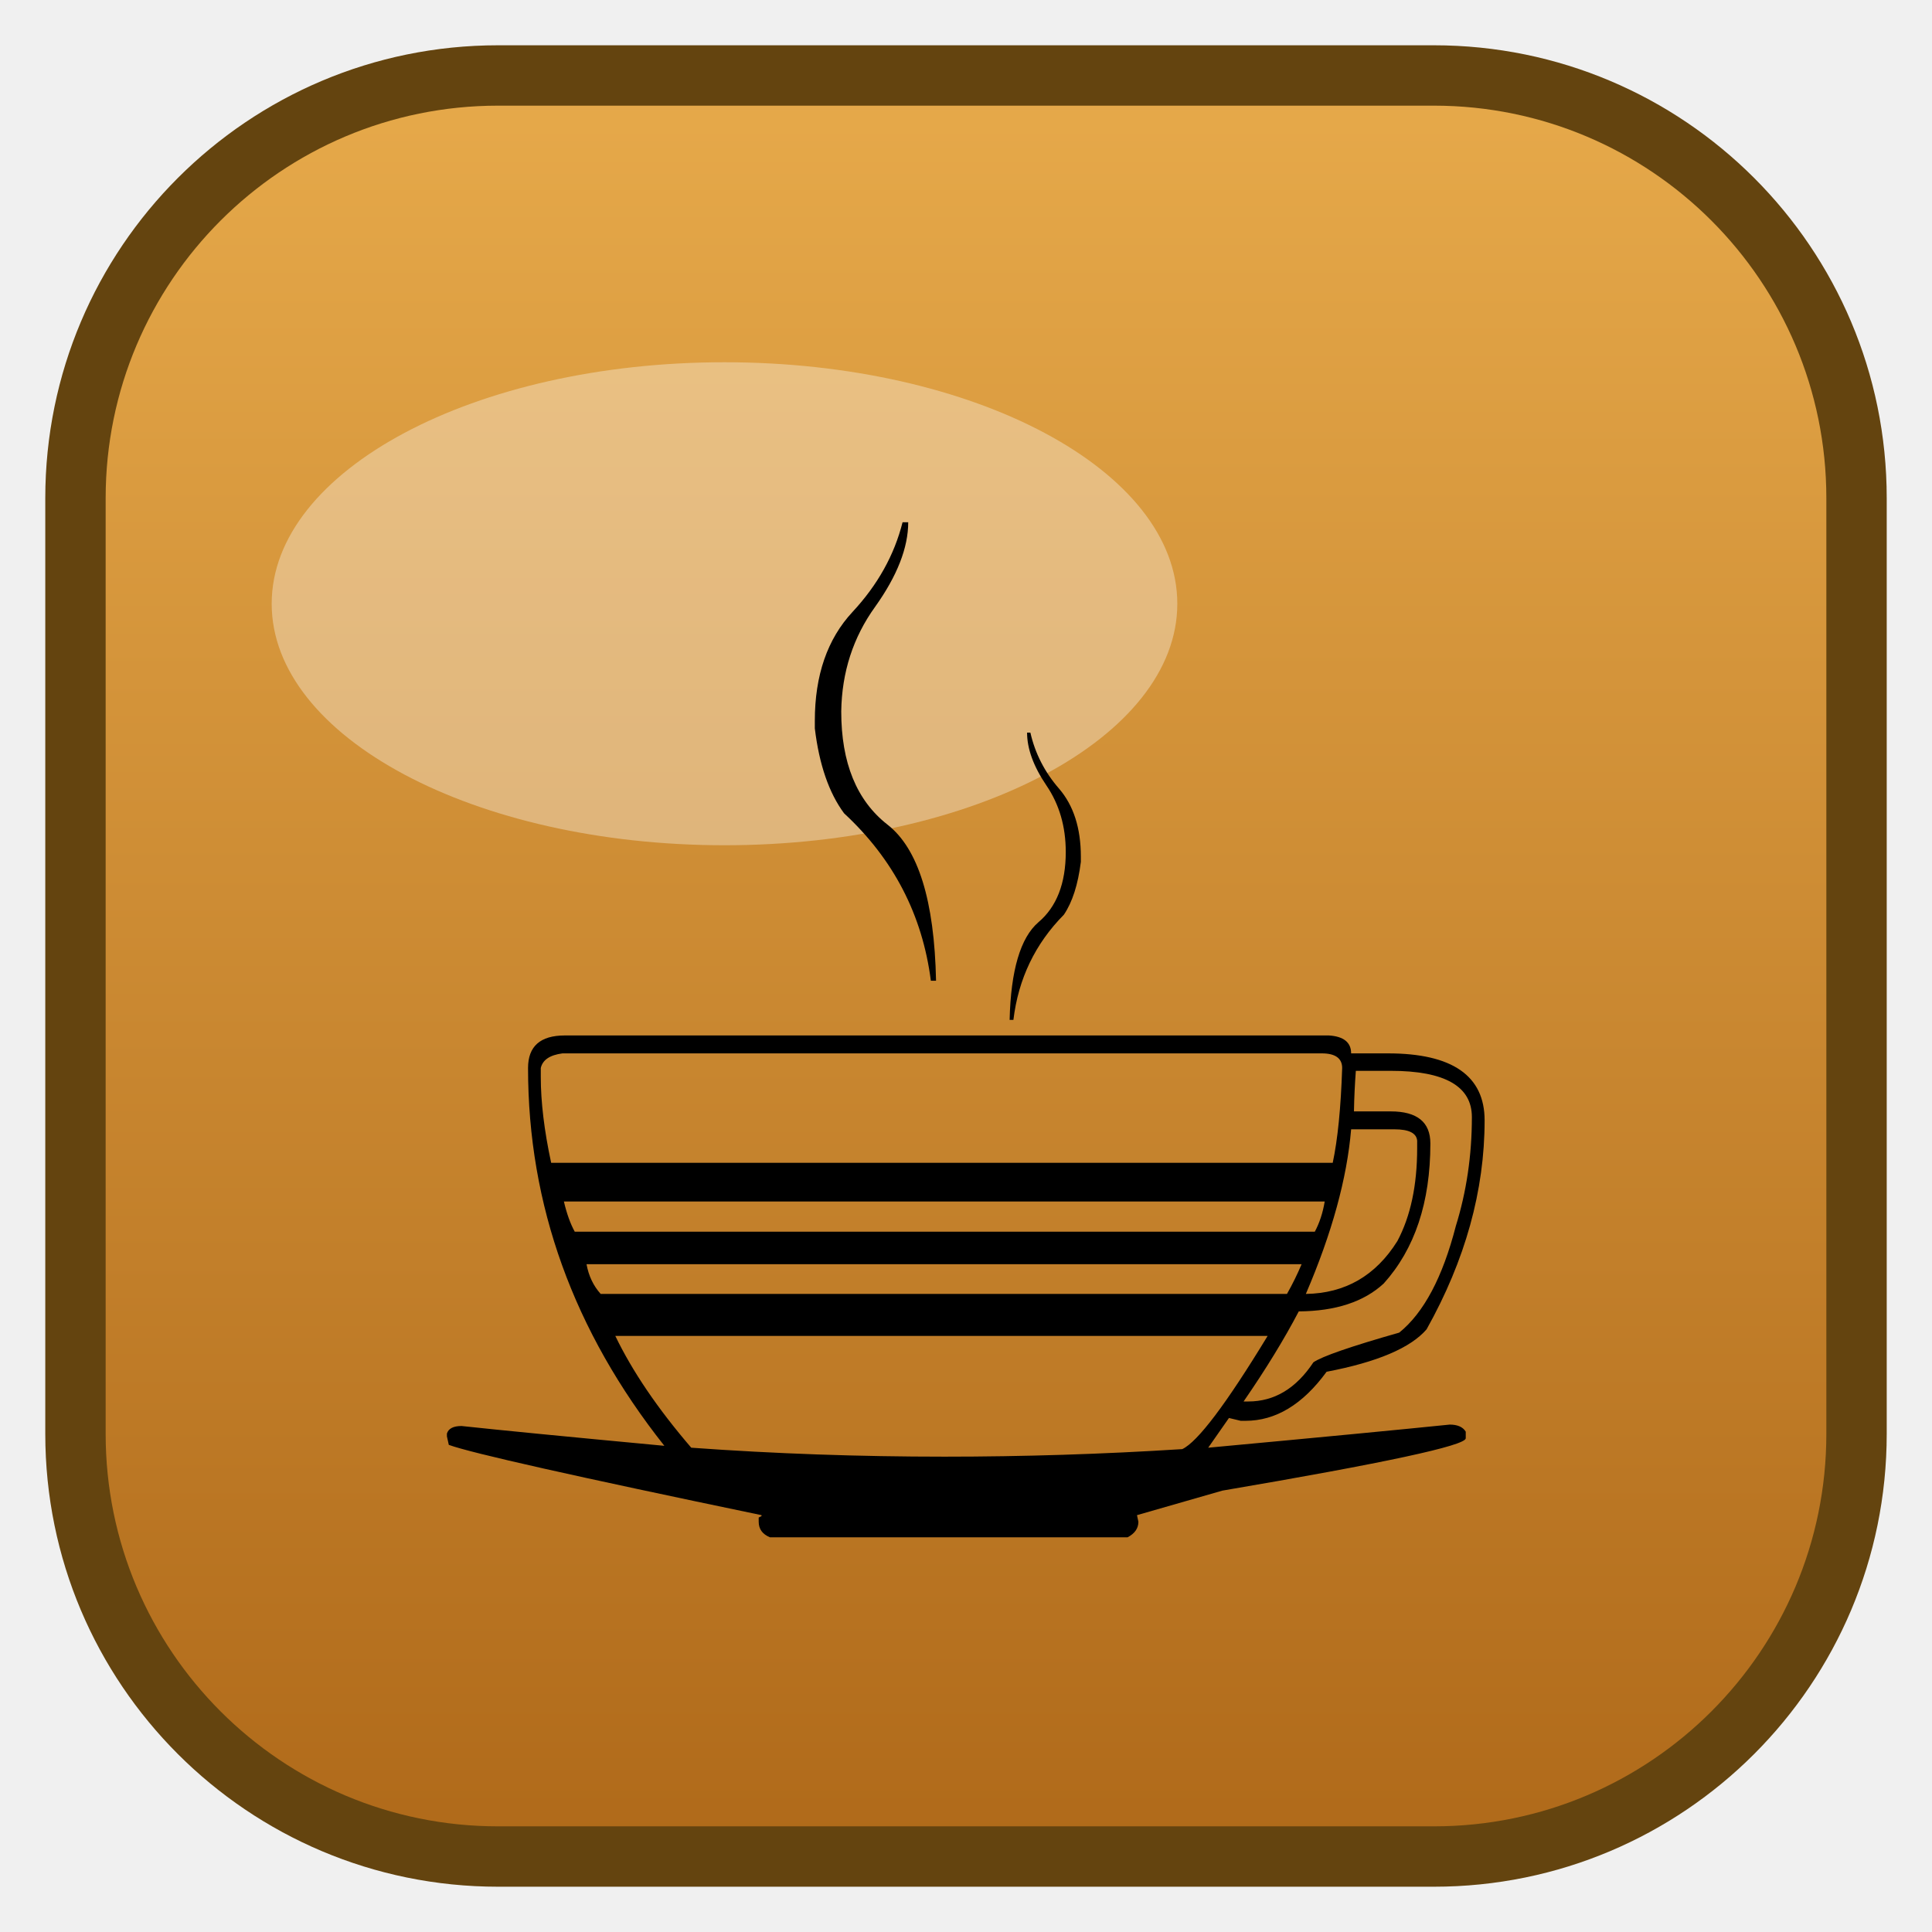
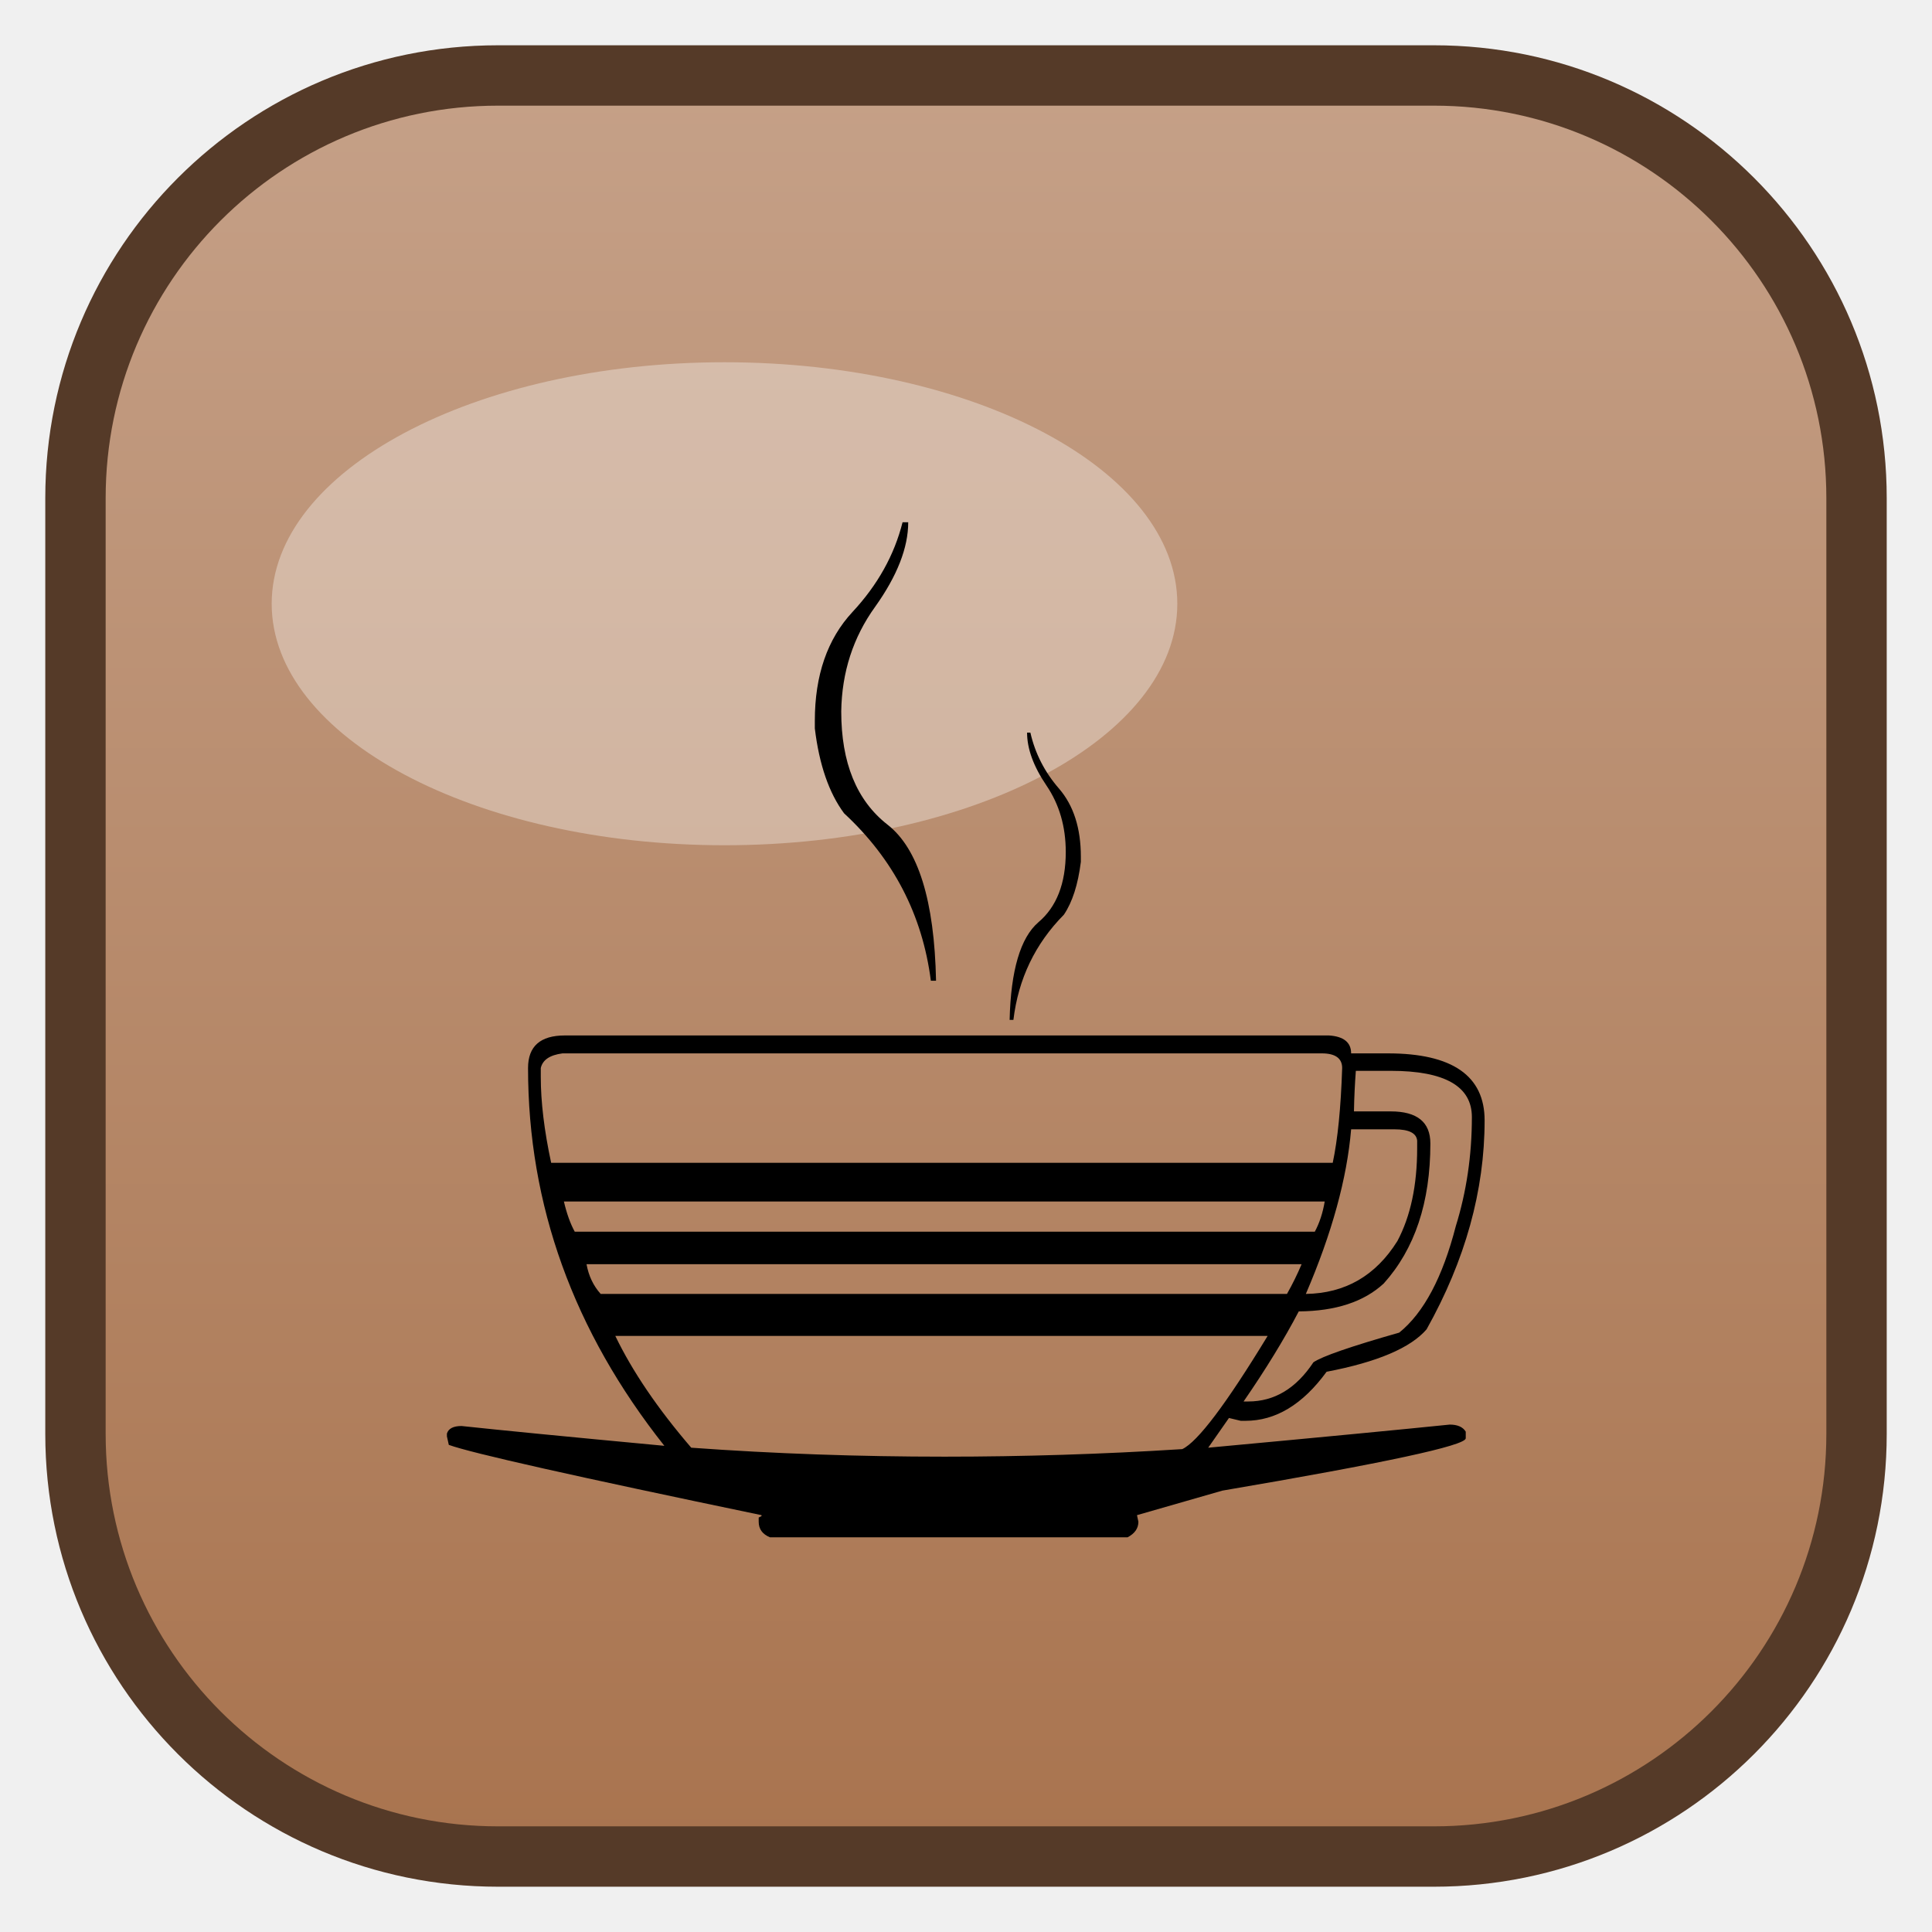
<svg xmlns="http://www.w3.org/2000/svg" width="64" height="64" viewBox="0 0 64 64">
  <defs>
    <linearGradient id="tgencoffee" x1="0" y1="0" x2="0" y2="1">
-       <stop offset="0" stop-color="#e6a94a" />
-       <stop offset="1" stop-color="#b06a1a" />
+       <stop offset="0" stop-color="#c5a087" />
+       <stop offset="1" stop-color="#a9744f" />
    </linearGradient>
  </defs>
-   <rect x="1.5" y="1.5" width="61" height="61" rx="15" fill="#64440f" />
+   <rect x="1.5" y="1.5" width="61" height="61" rx="15" fill="#553a28" />
  <rect x="3.5" y="3.5" width="57" height="57" rx="13" fill="url(#tgencoffee)" />
  <ellipse cx="24" cy="20" rx="15" ry="8" fill="#fff" opacity="0.34" />
  <text x="32" y="35" font-size="46" text-anchor="middle" dominant-baseline="central">☕</text>
</svg>
